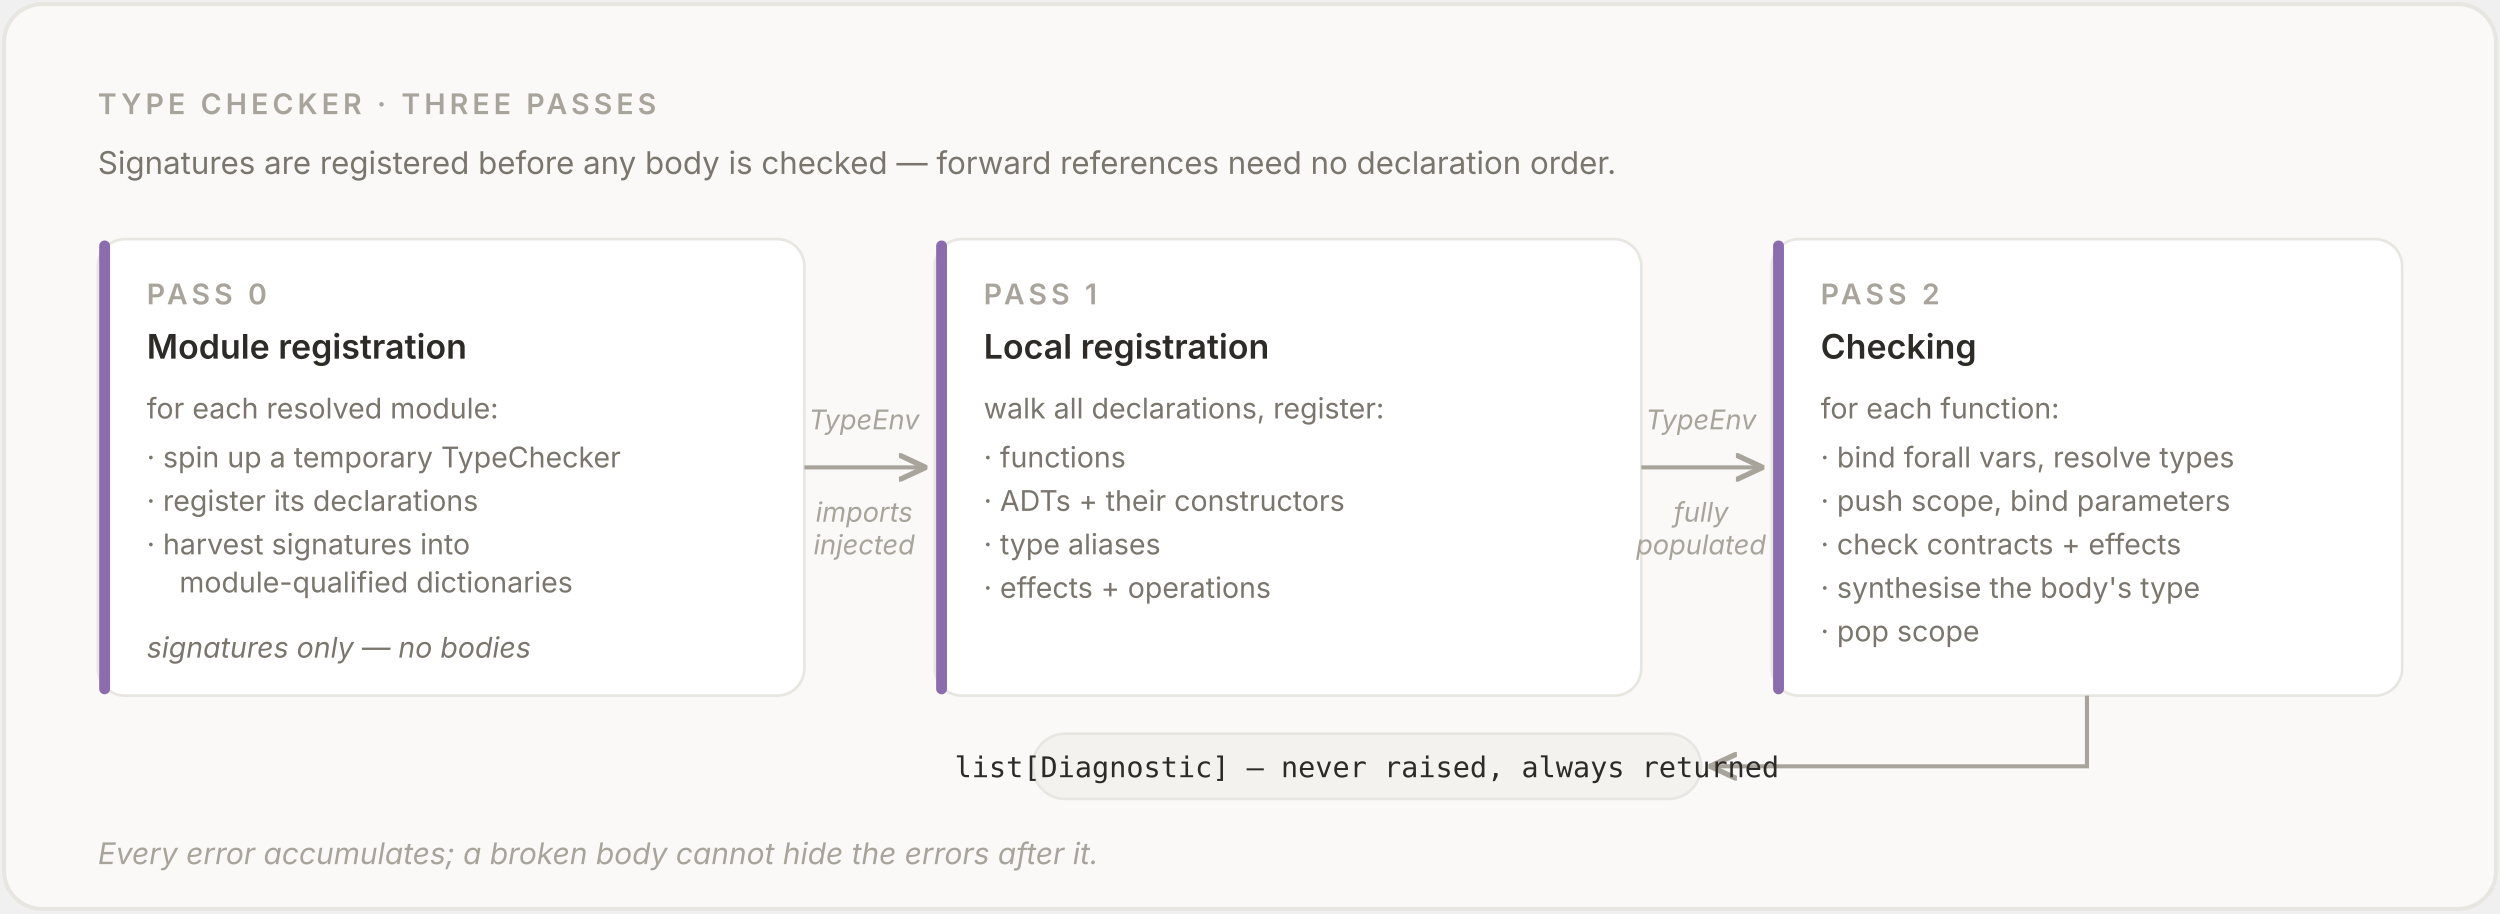
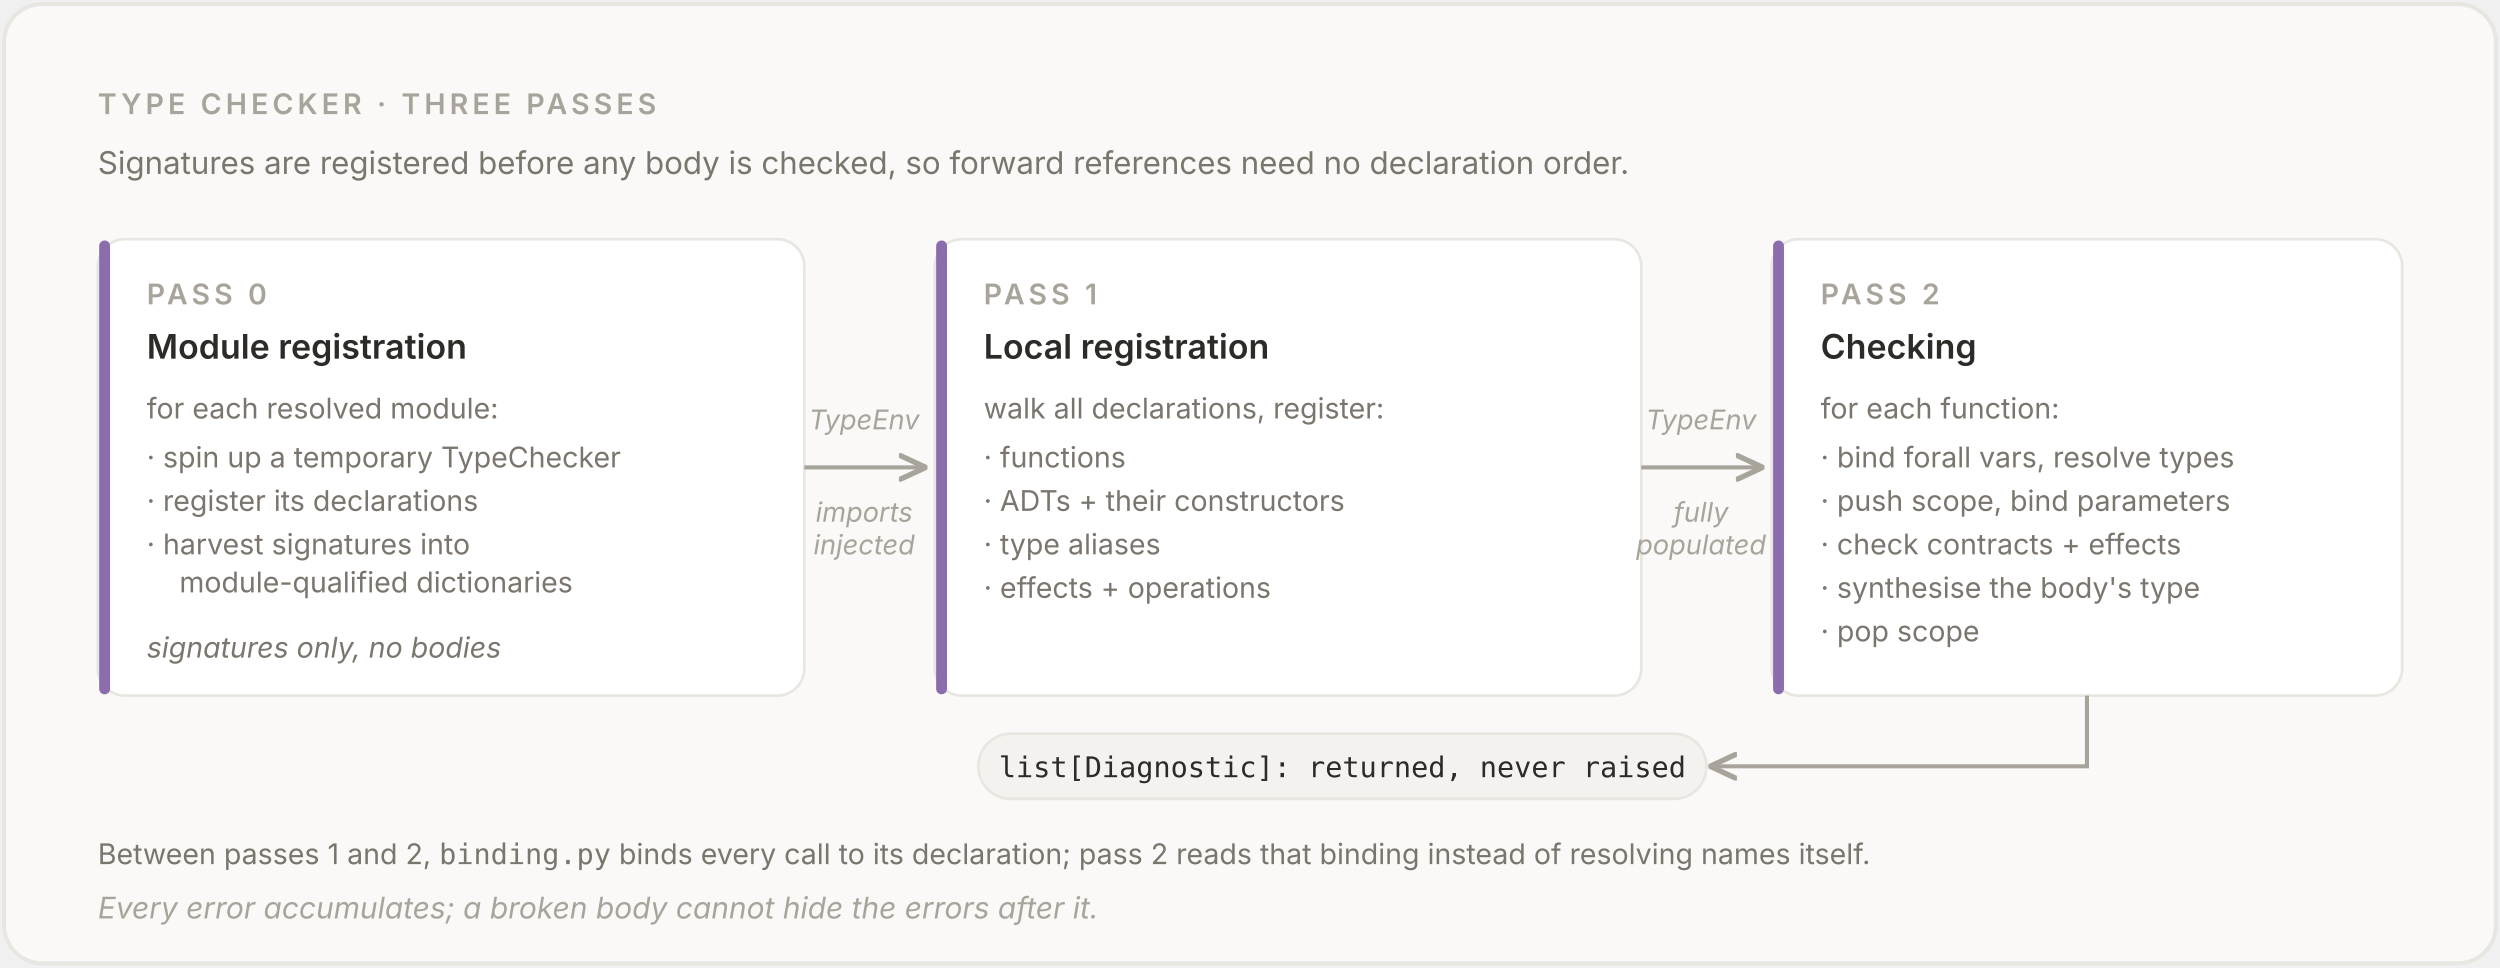
- <svg xmlns="http://www.w3.org/2000/svg" width="920" height="336" viewBox="0 0 920 336" role="img" aria-labelledby="title">
+ <svg xmlns="http://www.w3.org/2000/svg" width="920" height="356" viewBox="0 0 920 356" role="img" aria-labelledby="title">
  <defs>
    <marker id="arr" viewBox="0 0 8 8" refX="7" refY="4" markerWidth="7" markerHeight="7" orient="auto-start-reverse">
      <path d="M0,0.5 L7.5,4 L0,7.5" fill="none" stroke="#a9a49b" stroke-width="1.5" stroke-linecap="round" stroke-linejoin="round" />
    </marker>
    <style>
      .f  { font-family: -apple-system, BlinkMacSystemFont, 'Segoe UI', system-ui, sans-serif; }
      .m  { font-family: 'SF Mono', Menlo, Monaco, Consolas, monospace; }
      .micro { font-size: 10.5px; font-weight: 600; letter-spacing: 1.5px; fill: #a9a49b; }
      .sub { font-size: 11.5px; fill: #7a756d; }
      .card { fill: #ffffff; stroke: #e8e6e1; stroke-width: 1; }
      .t { font-size: 12.5px; font-weight: 600; fill: #2d2b28; }
      .d { font-size: 10.5px; fill: #7a756d; }
      .edge { fill: none; stroke: #a9a49b; stroke-width: 1.5; }
      .elbl { font-size: 10px; font-style: italic; fill: #a9a49b; }
      .footi { font-size: 11px; font-style: italic; fill: #a9a49b; }
    </style>
  </defs>
-   <rect x="1.5" y="1.5" width="917" height="333" rx="14" fill="#faf9f7" stroke="#e8e6e1" stroke-width="1.5" />
+   <rect x="1.5" y="1.5" width="917" height="353" rx="14" fill="#faf9f7" stroke="#e8e6e1" stroke-width="1.5" />
  <text class="f micro" x="36" y="42">TYPE CHECKER · THREE PASSES</text>
-   <text class="f sub" x="36" y="64">Signatures are registered before any body is checked — forward references need no declaration order.</text>
+   <text class="f sub" x="36" y="64">Signatures are registered before any body is checked, so forward references need no declaration order.</text>
  <g>
    <rect class="card" x="36" y="88" width="260" height="168" rx="10" />
    <rect x="36.5" y="88.5" width="4" height="167" rx="2" fill="#8b6cad" />
    <text class="f micro" x="54" y="112" letter-spacing="1">PASS 0</text>
    <text class="f t" x="54" y="132">Module registration</text>
    <text class="f d" x="54" y="154">for each resolved module:</text>
    <text class="f d" x="54" y="172">· spin up a temporary TypeChecker</text>
    <text class="f d" x="54" y="188">· register its declarations</text>
    <text class="f d" x="54" y="204">· harvest signatures into</text>
    <text class="f d" x="66" y="218">module-qualified dictionaries</text>
-     <text class="f d" x="54" y="242" font-style="italic" fill="#a9a49b">signatures only — no bodies</text>
+     <text class="f d" x="54" y="242" font-style="italic" fill="#a9a49b">signatures only, no bodies</text>
  </g>
  <line class="edge" x1="296" y1="172" x2="340" y2="172" marker-end="url(#arr)" />
  <text class="f elbl" x="318" y="158" text-anchor="middle">TypeEnv</text>
  <text class="f elbl" x="318" y="192" text-anchor="middle">imports</text>
  <text class="f elbl" x="318" y="204" text-anchor="middle">injected</text>
  <g>
    <rect class="card" x="344" y="88" width="260" height="168" rx="10" />
    <rect x="344.5" y="88.5" width="4" height="167" rx="2" fill="#8b6cad" />
    <text class="f micro" x="362" y="112" letter-spacing="1">PASS 1</text>
    <text class="f t" x="362" y="132">Local registration</text>
    <text class="f d" x="362" y="154">walk all declarations, register:</text>
    <text class="f d" x="362" y="172">· functions</text>
    <text class="f d" x="362" y="188">· ADTs + their constructors</text>
    <text class="f d" x="362" y="204">· type aliases</text>
    <text class="f d" x="362" y="220">· effects + operations</text>
  </g>
  <line class="edge" x1="604" y1="172" x2="648" y2="172" marker-end="url(#arr)" />
  <text class="f elbl" x="626" y="158" text-anchor="middle">TypeEnv</text>
  <text class="f elbl" x="626" y="192" text-anchor="middle">fully</text>
  <text class="f elbl" x="626" y="204" text-anchor="middle">populated</text>
  <g>
    <rect class="card" x="652" y="88" width="232" height="168" rx="10" />
    <rect x="652.5" y="88.5" width="4" height="167" rx="2" fill="#8b6cad" />
    <text class="f micro" x="670" y="112" letter-spacing="1">PASS 2</text>
    <text class="f t" x="670" y="132">Checking</text>
    <text class="f d" x="670" y="154">for each function:</text>
    <text class="f d" x="670" y="172">· bind forall vars, resolve types</text>
    <text class="f d" x="670" y="188">· push scope, bind parameters</text>
    <text class="f d" x="670" y="204">· check contracts + effects</text>
    <text class="f d" x="670" y="220">· synthesise the body's type</text>
    <text class="f d" x="670" y="236">· pop scope</text>
  </g>
  <polyline class="edge" points="768,256 768,282 630,282" marker-end="url(#arr)" />
-   <rect x="380" y="270" width="246" height="24" rx="12" fill="#f3f2ef" stroke="#e8e6e1" />
-   <text class="m" x="503" y="286" text-anchor="middle" font-size="10.5px" fill="#2d2b28">list[Diagnostic] — never raised, always returned</text>
-   <text class="f footi" x="36" y="318">Every error accumulates; a broken body cannot hide the errors after it.</text>
+   <rect x="360" y="270" width="268" height="24" rx="12" fill="#f3f2ef" stroke="#e8e6e1" />
+   <text class="m" x="494" y="286" text-anchor="middle" font-size="10.5px" fill="#2d2b28">list[Diagnostic]: returned, never raised</text>
+   <text class="f d" x="36" y="318">Between passes 1 and 2, <tspan class="m" font-size="10.5px">binding.py</tspan> binds every call to its declaration; pass 2 reads that binding instead of resolving names itself.</text>
+   <text class="f footi" x="36" y="338">Every error accumulates; a broken body cannot hide the errors after it.</text>
</svg>
